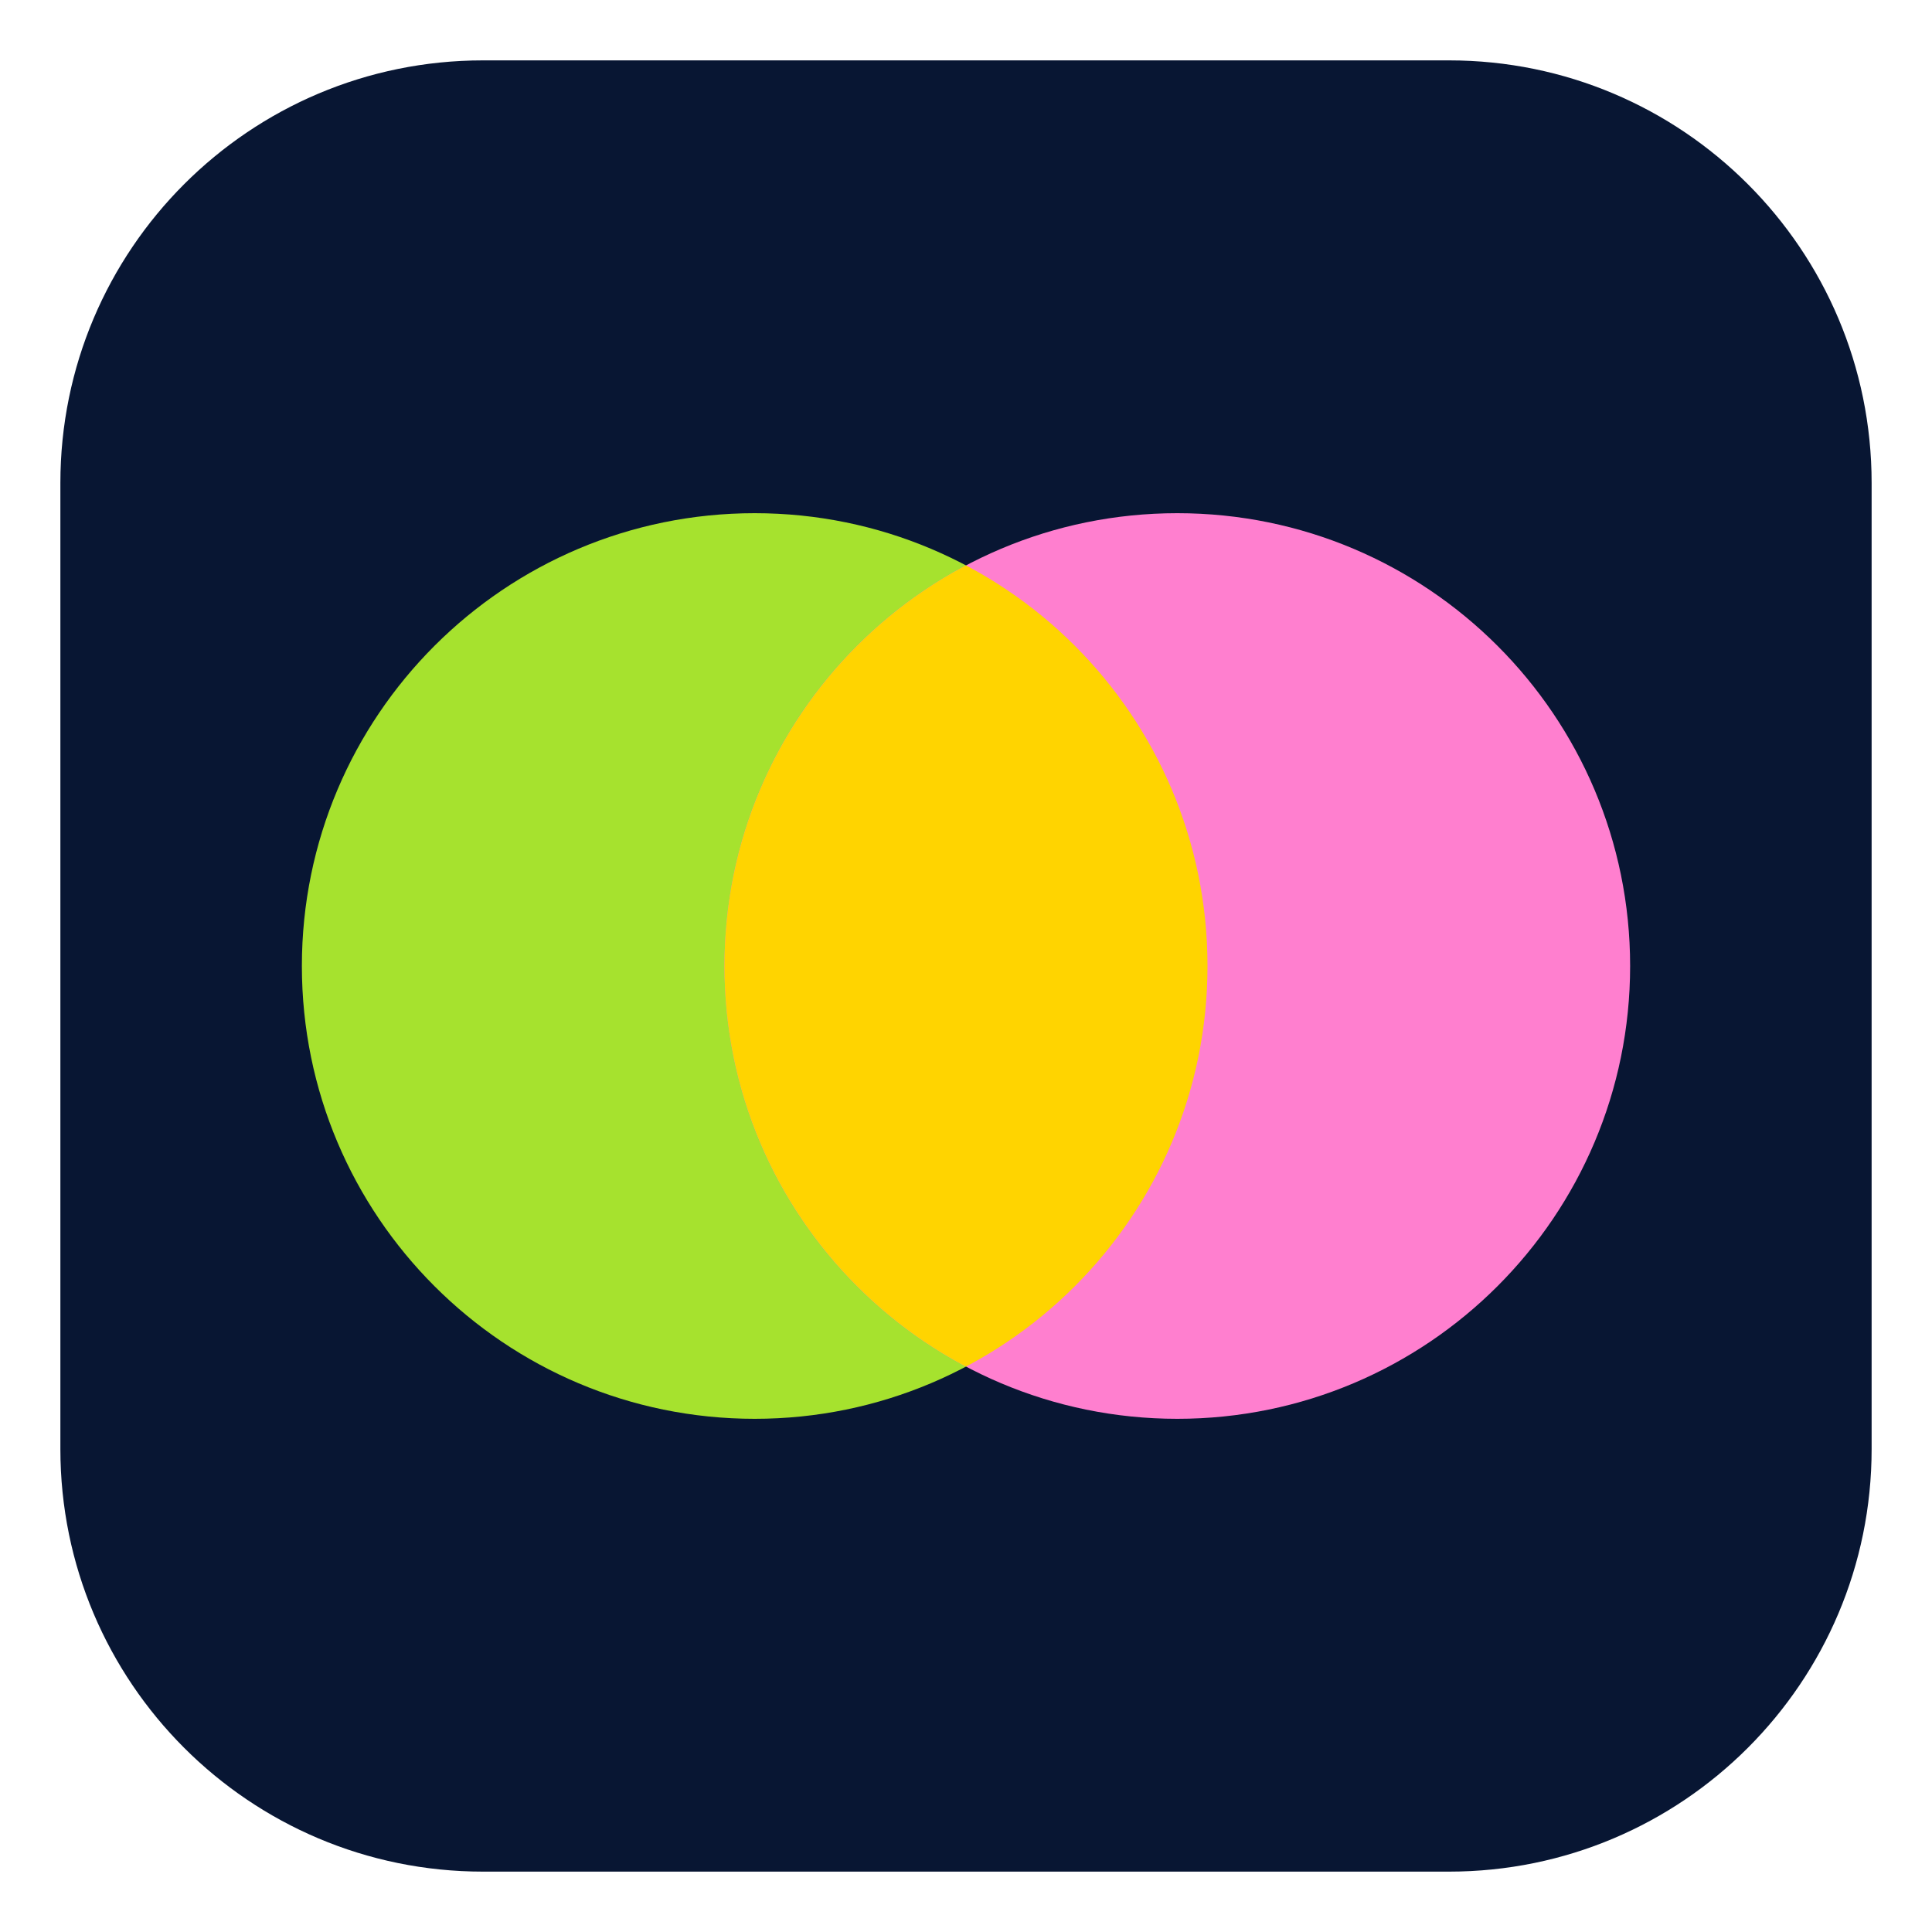
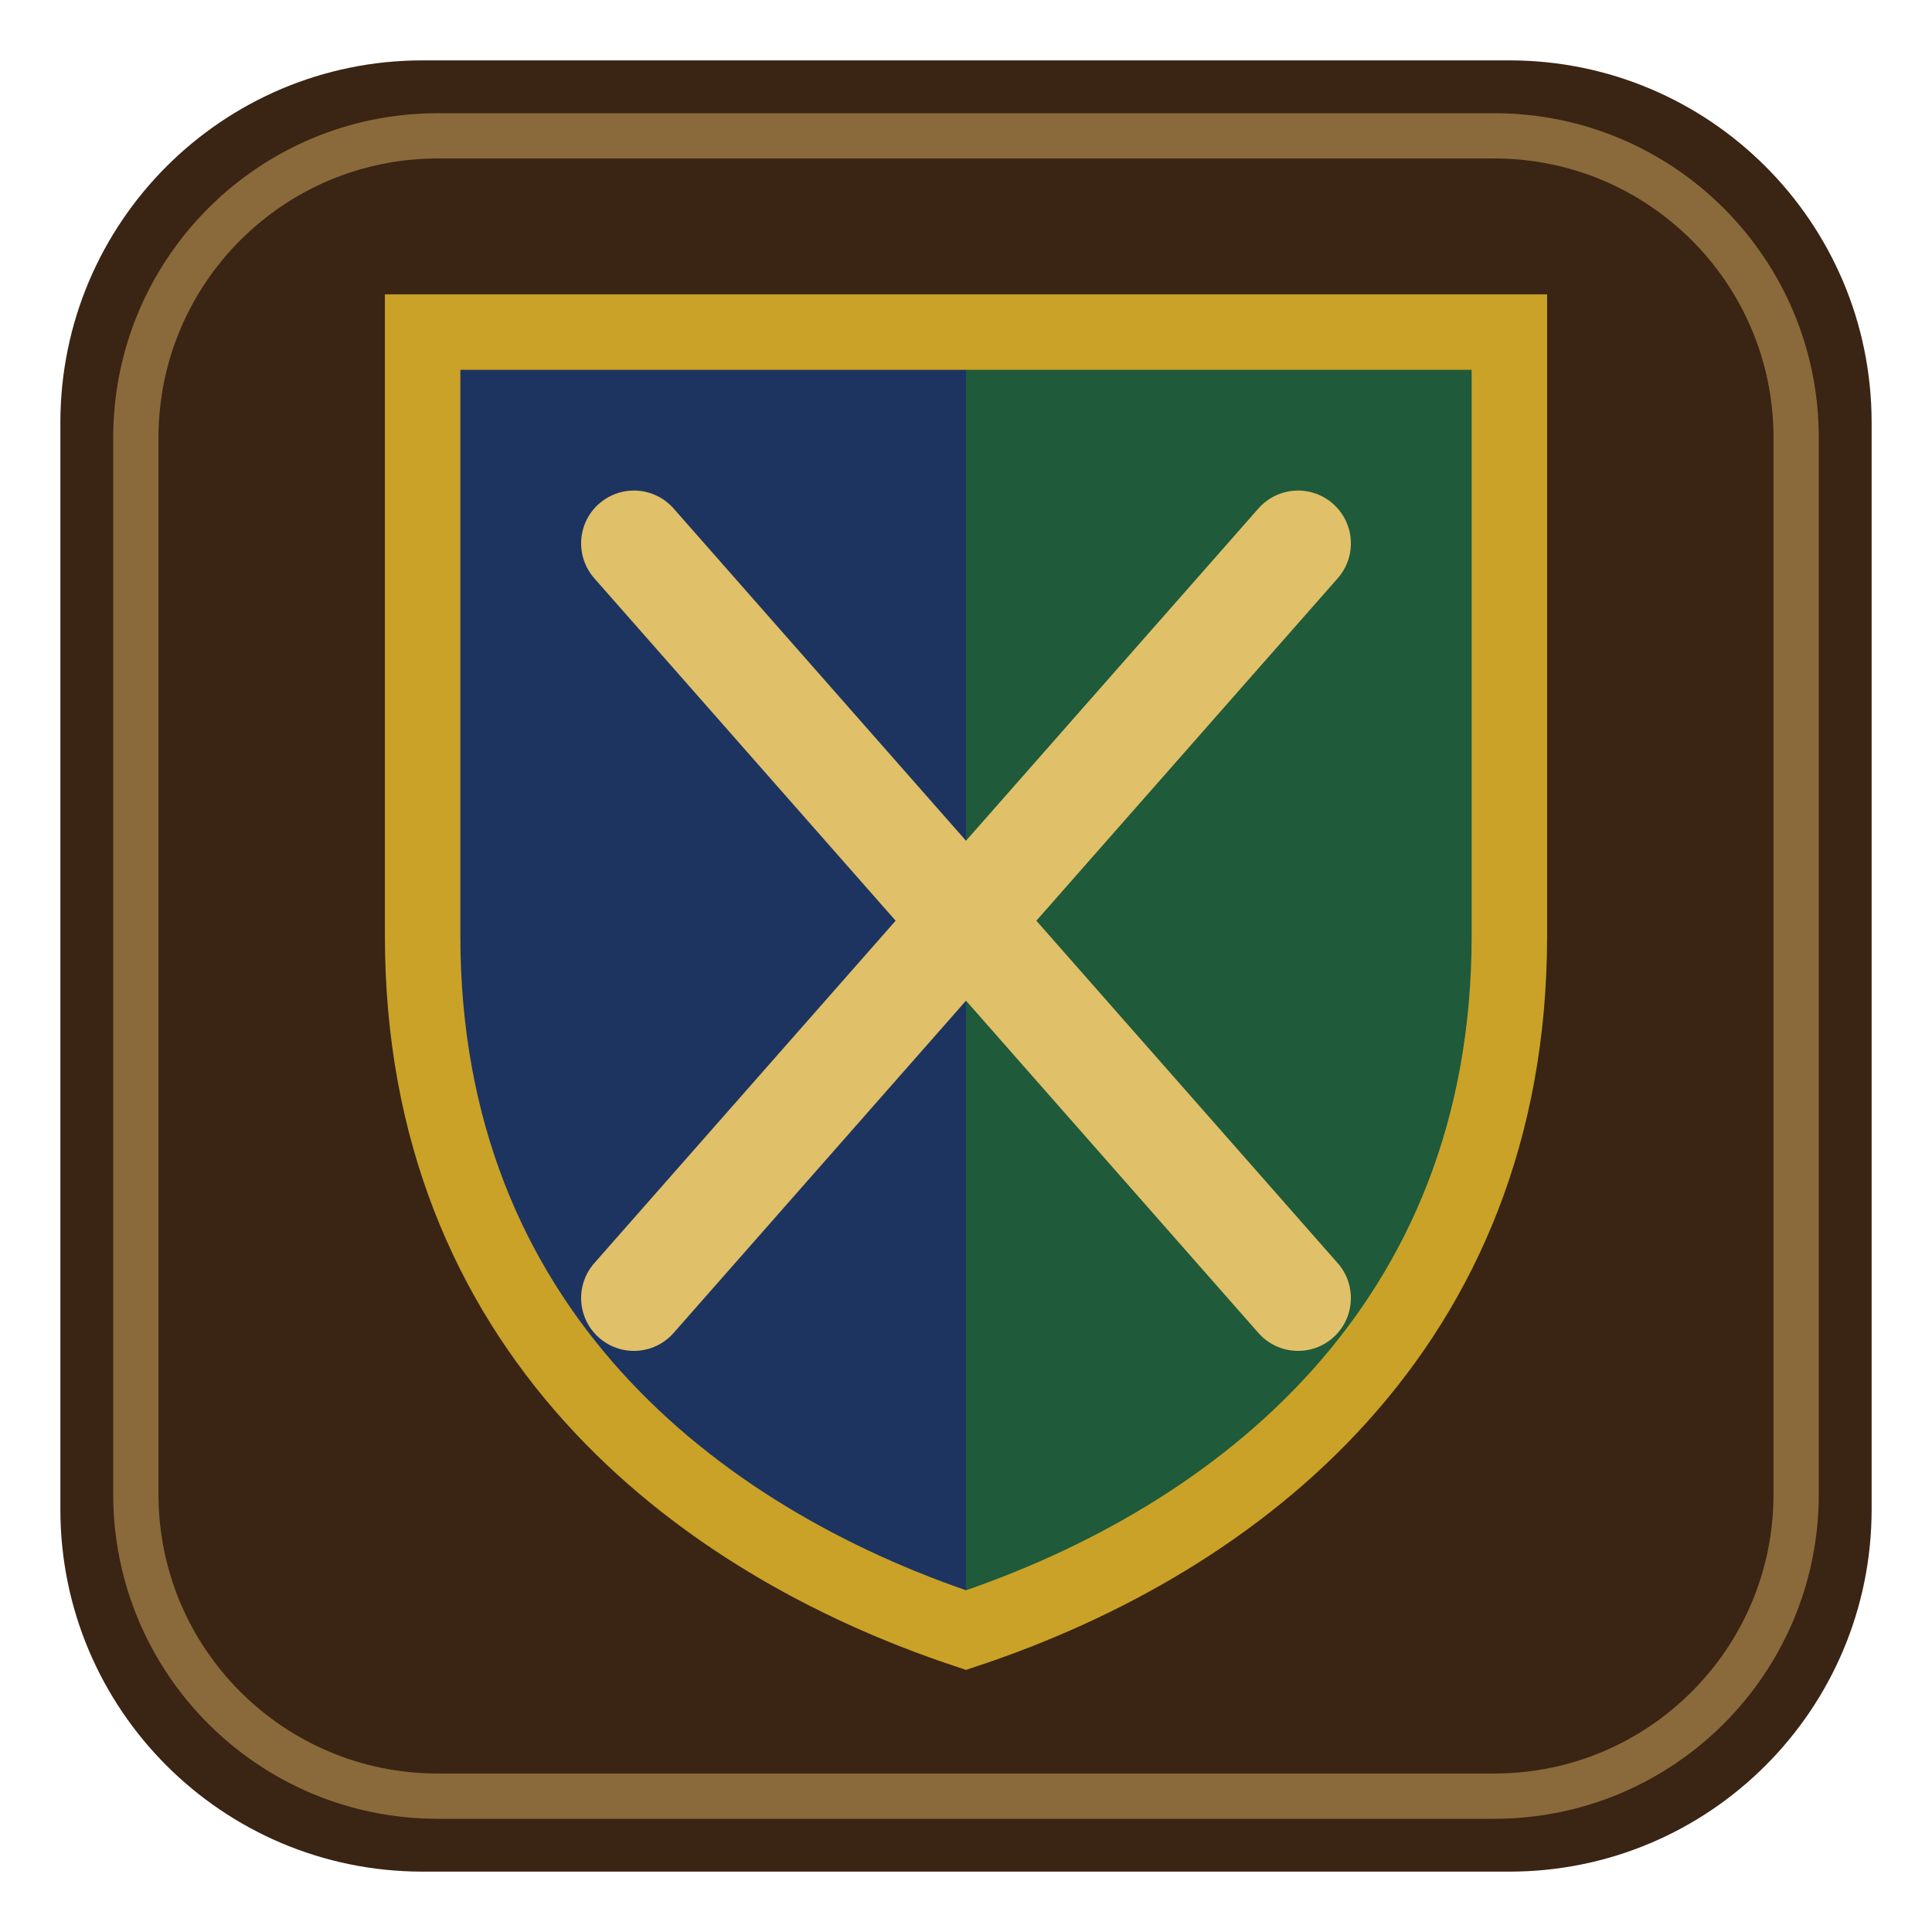
<svg xmlns="http://www.w3.org/2000/svg" viewBox="0 0 128 128">
-   <rect x="4" y="4" width="120" height="120" rx="28" fill="#081633" />
-   <defs>
-     <clipPath id="a">
-       <circle cx="50" cy="64" r="30" />
-     </clipPath>
-   </defs>
-   <circle cx="50" cy="64" r="30" fill="#a6e22e" />
-   <circle cx="78" cy="64" r="30" fill="#ff7fcf" />
-   <circle cx="78" cy="64" r="30" fill="#ffd400" clip-path="url(#a)" />
+   <rect x="4" y="4" width="120" height="120" rx="24" fill="#3a2414" />
+   <rect x="9" y="9" width="110" height="110" rx="20" fill="none" stroke="#8a6a3a" stroke-width="3" />
+   <path d="M28 22h72v40c0 26-18 40-36 46C46 102 28 88 28 62z" fill="#1d3461" />
+   <path d="M64 22h36v40c0 26-18 40-36 46z" fill="#1f5a3a" />
+   <path d="M28 22h72v40c0 26-18 40-36 46C46 102 28 88 28 62z" fill="none" stroke="#c9a227" stroke-width="5" />
+   <g stroke="#e0c068" stroke-width="7" stroke-linecap="round">
+     <path d="M42 36l44 50M86 36L42 86" />
+   </g>
</svg>
